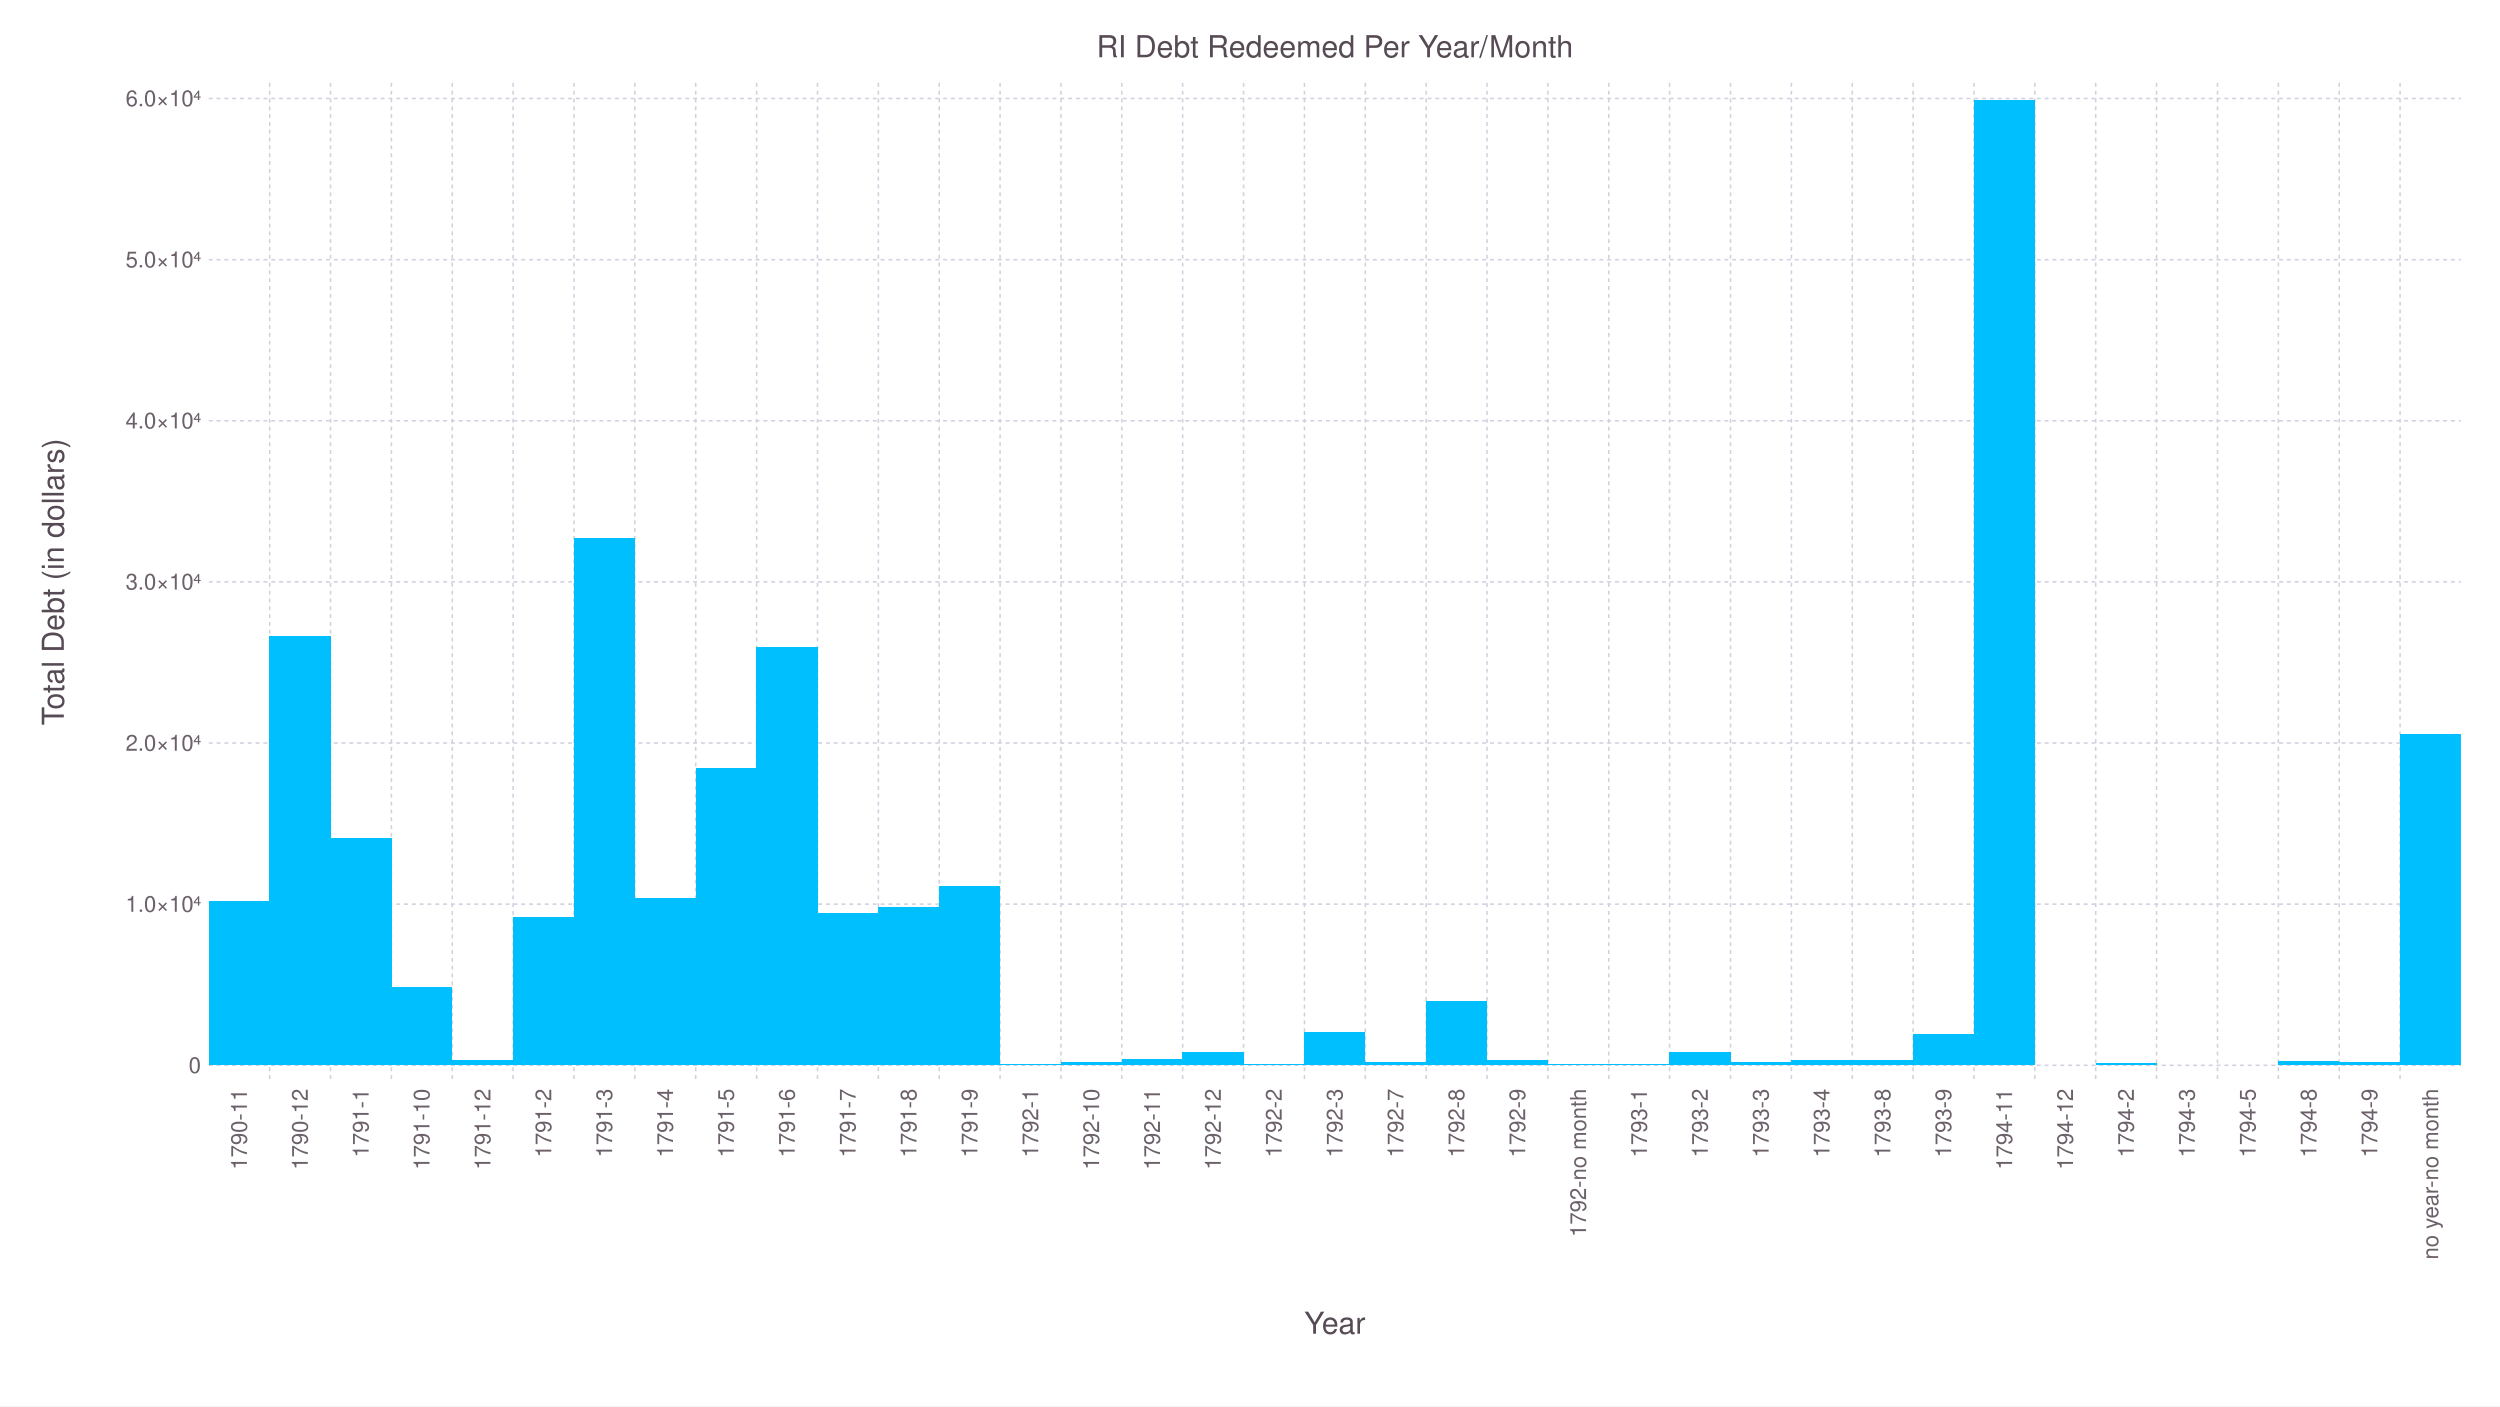
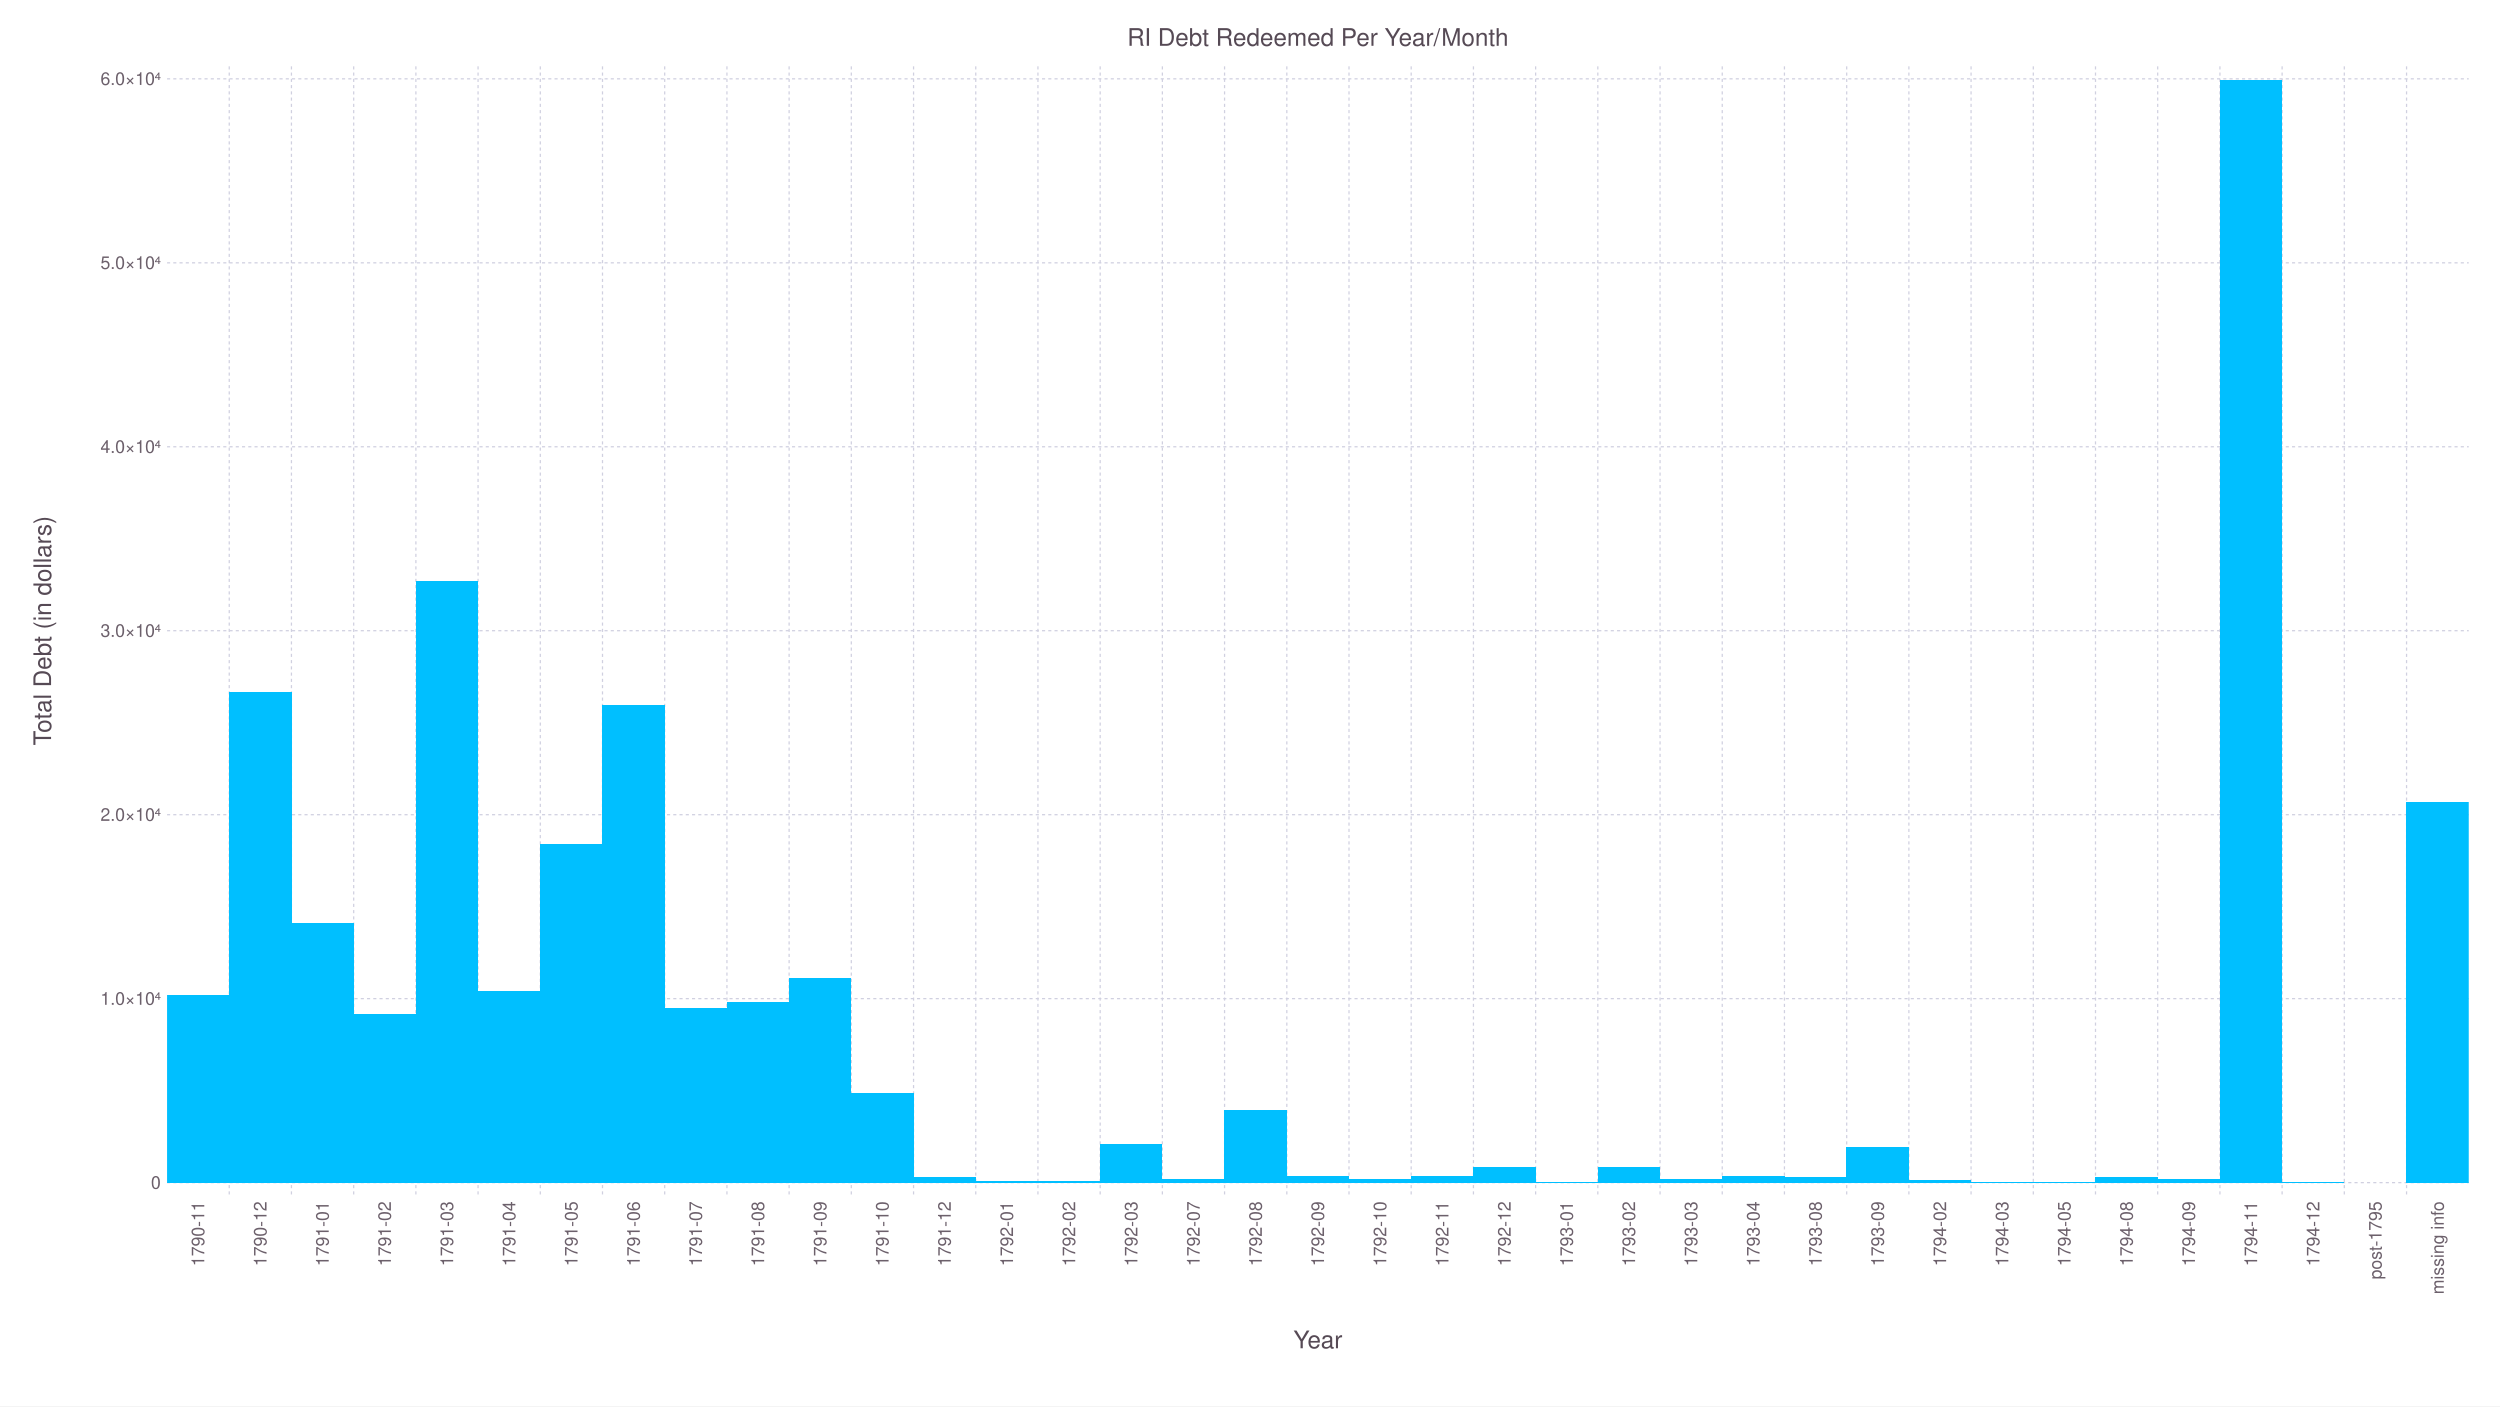
- <svg xmlns="http://www.w3.org/2000/svg" version="1.2" width="320mm" height="180mm" viewBox="0 0 320 180" stroke="none" fill="#000000" stroke-width="0.3" font-size="3.88">
+ <svg xmlns="http://www.w3.org/2000/svg" version="1.2" width="400mm" height="225mm" viewBox="0 0 400 225" stroke="none" fill="#000000" stroke-width="0.3" font-size="3.88">
  <defs>
    <marker id="arrow" markerWidth="15" markerHeight="7" refX="5" refY="3.5" orient="auto" markerUnits="strokeWidth">
      <path d="M0,0 L15,3.5 L0,7 z" stroke="context-stroke" fill="context-stroke" />
    </marker>
  </defs>
-   <g stroke="#000000" stroke-opacity="0.000" fill="#FFFFFF" id="img-cd217e09-1">
-     <g transform="translate(160,90)">
-       <path d="M-160,-90 L160,-90 160,90 -160,90  z" class="primitive" />
+   <g stroke="#000000" stroke-opacity="0.000" fill="#FFFFFF" id="img-9f9ac5cd-1">
+     <g transform="translate(200,112.5)">
+       <path d="M-200,-112.5 L200,-112.5 200,112.5 -200,112.5  z" class="primitive" />
    </g>
  </g>
-   <g class="plotroot yscalable" id="img-cd217e09-2">
-     <g font-size="3.88" font-family="'PT Sans','Helvetica Neue','Helvetica',sans-serif" fill="#564A55" stroke="#000000" stroke-opacity="0.000" id="img-cd217e09-3">
-       <g transform="translate(170.86,168.39)">
+   <g class="plotroot yscalable" id="img-9f9ac5cd-2">
+     <g font-size="3.88" font-family="'PT Sans','Helvetica Neue','Helvetica',sans-serif" fill="#564A55" stroke="#000000" stroke-opacity="0.000" id="img-9f9ac5cd-3">
+       <g transform="translate(210.86,213.39)">
        <g class="primitive">
          <text text-anchor="middle" dy="0.6em">Year</text>
        </g>
      </g>
    </g>
-     <g class="guide xlabels" font-size="2.82" font-family="'PT Sans Caption','Helvetica Neue','Helvetica',sans-serif" fill="#6C606B" id="img-cd217e09-4">
-       <g transform="translate(30.62,139.36)">
+     <g class="guide xlabels" font-size="2.82" font-family="'PT Sans Caption','Helvetica Neue','Helvetica',sans-serif" fill="#6C606B" id="img-9f9ac5cd-4">
+       <g transform="translate(31.7,192.22)">
        <g class="primitive">
          <text text-anchor="end" dy="0.35em" transform="rotate(-90,0, 0)">1790-11</text>
        </g>
      </g>
-       <g transform="translate(38.41,139.36)">
+       <g transform="translate(41.66,192.22)">
        <g class="primitive">
          <text text-anchor="end" dy="0.35em" transform="rotate(-90,0, 0)">1790-12</text>
        </g>
      </g>
-       <g transform="translate(46.2,139.36)">
-         <g class="primitive">
-           <text text-anchor="end" dy="0.35em" transform="rotate(-90,0, 0)">1791-1</text>
-         </g>
-       </g>
-       <g transform="translate(53.99,139.36)">
+       <g transform="translate(51.61,192.22)">
+         <g class="primitive">
+           <text text-anchor="end" dy="0.35em" transform="rotate(-90,0, 0)">1791-01</text>
+         </g>
+       </g>
+       <g transform="translate(61.56,192.22)">
+         <g class="primitive">
+           <text text-anchor="end" dy="0.35em" transform="rotate(-90,0, 0)">1791-02</text>
+         </g>
+       </g>
+       <g transform="translate(71.52,192.22)">
+         <g class="primitive">
+           <text text-anchor="end" dy="0.35em" transform="rotate(-90,0, 0)">1791-03</text>
+         </g>
+       </g>
+       <g transform="translate(81.47,192.22)">
+         <g class="primitive">
+           <text text-anchor="end" dy="0.35em" transform="rotate(-90,0, 0)">1791-04</text>
+         </g>
+       </g>
+       <g transform="translate(91.42,192.22)">
+         <g class="primitive">
+           <text text-anchor="end" dy="0.35em" transform="rotate(-90,0, 0)">1791-05</text>
+         </g>
+       </g>
+       <g transform="translate(101.38,192.22)">
+         <g class="primitive">
+           <text text-anchor="end" dy="0.35em" transform="rotate(-90,0, 0)">1791-06</text>
+         </g>
+       </g>
+       <g transform="translate(111.33,192.22)">
+         <g class="primitive">
+           <text text-anchor="end" dy="0.35em" transform="rotate(-90,0, 0)">1791-07</text>
+         </g>
+       </g>
+       <g transform="translate(121.28,192.22)">
+         <g class="primitive">
+           <text text-anchor="end" dy="0.35em" transform="rotate(-90,0, 0)">1791-08</text>
+         </g>
+       </g>
+       <g transform="translate(131.24,192.22)">
+         <g class="primitive">
+           <text text-anchor="end" dy="0.35em" transform="rotate(-90,0, 0)">1791-09</text>
+         </g>
+       </g>
+       <g transform="translate(141.19,192.22)">
        <g class="primitive">
          <text text-anchor="end" dy="0.35em" transform="rotate(-90,0, 0)">1791-10</text>
        </g>
      </g>
-       <g transform="translate(61.79,139.36)">
+       <g transform="translate(151.14,192.22)">
        <g class="primitive">
          <text text-anchor="end" dy="0.35em" transform="rotate(-90,0, 0)">1791-12</text>
        </g>
      </g>
-       <g transform="translate(69.58,139.36)">
-         <g class="primitive">
-           <text text-anchor="end" dy="0.35em" transform="rotate(-90,0, 0)">1791-2</text>
-         </g>
-       </g>
-       <g transform="translate(77.37,139.36)">
-         <g class="primitive">
-           <text text-anchor="end" dy="0.35em" transform="rotate(-90,0, 0)">1791-3</text>
-         </g>
-       </g>
-       <g transform="translate(85.16,139.36)">
-         <g class="primitive">
-           <text text-anchor="end" dy="0.35em" transform="rotate(-90,0, 0)">1791-4</text>
-         </g>
-       </g>
-       <g transform="translate(92.95,139.36)">
-         <g class="primitive">
-           <text text-anchor="end" dy="0.35em" transform="rotate(-90,0, 0)">1791-5</text>
-         </g>
-       </g>
-       <g transform="translate(100.74,139.36)">
-         <g class="primitive">
-           <text text-anchor="end" dy="0.35em" transform="rotate(-90,0, 0)">1791-6</text>
-         </g>
-       </g>
-       <g transform="translate(108.53,139.36)">
-         <g class="primitive">
-           <text text-anchor="end" dy="0.35em" transform="rotate(-90,0, 0)">1791-7</text>
-         </g>
-       </g>
-       <g transform="translate(116.32,139.36)">
-         <g class="primitive">
-           <text text-anchor="end" dy="0.35em" transform="rotate(-90,0, 0)">1791-8</text>
-         </g>
-       </g>
-       <g transform="translate(124.12,139.36)">
-         <g class="primitive">
-           <text text-anchor="end" dy="0.35em" transform="rotate(-90,0, 0)">1791-9</text>
-         </g>
-       </g>
-       <g transform="translate(131.91,139.36)">
-         <g class="primitive">
-           <text text-anchor="end" dy="0.35em" transform="rotate(-90,0, 0)">1792-1</text>
-         </g>
-       </g>
-       <g transform="translate(139.7,139.36)">
+       <g transform="translate(161.1,192.22)">
+         <g class="primitive">
+           <text text-anchor="end" dy="0.35em" transform="rotate(-90,0, 0)">1792-01</text>
+         </g>
+       </g>
+       <g transform="translate(171.05,192.22)">
+         <g class="primitive">
+           <text text-anchor="end" dy="0.35em" transform="rotate(-90,0, 0)">1792-02</text>
+         </g>
+       </g>
+       <g transform="translate(181,192.22)">
+         <g class="primitive">
+           <text text-anchor="end" dy="0.35em" transform="rotate(-90,0, 0)">1792-03</text>
+         </g>
+       </g>
+       <g transform="translate(190.96,192.22)">
+         <g class="primitive">
+           <text text-anchor="end" dy="0.35em" transform="rotate(-90,0, 0)">1792-07</text>
+         </g>
+       </g>
+       <g transform="translate(200.91,192.22)">
+         <g class="primitive">
+           <text text-anchor="end" dy="0.35em" transform="rotate(-90,0, 0)">1792-08</text>
+         </g>
+       </g>
+       <g transform="translate(210.86,192.22)">
+         <g class="primitive">
+           <text text-anchor="end" dy="0.35em" transform="rotate(-90,0, 0)">1792-09</text>
+         </g>
+       </g>
+       <g transform="translate(220.82,192.22)">
        <g class="primitive">
          <text text-anchor="end" dy="0.35em" transform="rotate(-90,0, 0)">1792-10</text>
        </g>
      </g>
-       <g transform="translate(147.49,139.36)">
+       <g transform="translate(230.77,192.22)">
        <g class="primitive">
          <text text-anchor="end" dy="0.35em" transform="rotate(-90,0, 0)">1792-11</text>
        </g>
      </g>
-       <g transform="translate(155.28,139.36)">
+       <g transform="translate(240.72,192.22)">
        <g class="primitive">
          <text text-anchor="end" dy="0.35em" transform="rotate(-90,0, 0)">1792-12</text>
        </g>
      </g>
-       <g transform="translate(163.07,139.36)">
-         <g class="primitive">
-           <text text-anchor="end" dy="0.35em" transform="rotate(-90,0, 0)">1792-2</text>
-         </g>
-       </g>
-       <g transform="translate(170.86,139.36)">
-         <g class="primitive">
-           <text text-anchor="end" dy="0.35em" transform="rotate(-90,0, 0)">1792-3</text>
-         </g>
-       </g>
-       <g transform="translate(178.65,139.36)">
-         <g class="primitive">
-           <text text-anchor="end" dy="0.35em" transform="rotate(-90,0, 0)">1792-7</text>
-         </g>
-       </g>
-       <g transform="translate(186.44,139.36)">
-         <g class="primitive">
-           <text text-anchor="end" dy="0.35em" transform="rotate(-90,0, 0)">1792-8</text>
-         </g>
-       </g>
-       <g transform="translate(194.24,139.36)">
-         <g class="primitive">
-           <text text-anchor="end" dy="0.35em" transform="rotate(-90,0, 0)">1792-9</text>
-         </g>
-       </g>
-       <g transform="translate(202.03,139.36)">
-         <g class="primitive">
-           <text text-anchor="end" dy="0.35em" transform="rotate(-90,0, 0)">1792-no month</text>
-         </g>
-       </g>
-       <g transform="translate(209.82,139.36)">
-         <g class="primitive">
-           <text text-anchor="end" dy="0.35em" transform="rotate(-90,0, 0)">1793-1</text>
-         </g>
-       </g>
-       <g transform="translate(217.61,139.36)">
-         <g class="primitive">
-           <text text-anchor="end" dy="0.35em" transform="rotate(-90,0, 0)">1793-2</text>
-         </g>
-       </g>
-       <g transform="translate(225.4,139.36)">
-         <g class="primitive">
-           <text text-anchor="end" dy="0.35em" transform="rotate(-90,0, 0)">1793-3</text>
-         </g>
-       </g>
-       <g transform="translate(233.19,139.36)">
-         <g class="primitive">
-           <text text-anchor="end" dy="0.35em" transform="rotate(-90,0, 0)">1793-4</text>
-         </g>
-       </g>
-       <g transform="translate(240.98,139.36)">
-         <g class="primitive">
-           <text text-anchor="end" dy="0.35em" transform="rotate(-90,0, 0)">1793-8</text>
-         </g>
-       </g>
-       <g transform="translate(248.77,139.36)">
-         <g class="primitive">
-           <text text-anchor="end" dy="0.35em" transform="rotate(-90,0, 0)">1793-9</text>
-         </g>
-       </g>
-       <g transform="translate(256.57,139.36)">
+       <g transform="translate(250.68,192.22)">
+         <g class="primitive">
+           <text text-anchor="end" dy="0.35em" transform="rotate(-90,0, 0)">1793-01</text>
+         </g>
+       </g>
+       <g transform="translate(260.63,192.22)">
+         <g class="primitive">
+           <text text-anchor="end" dy="0.35em" transform="rotate(-90,0, 0)">1793-02</text>
+         </g>
+       </g>
+       <g transform="translate(270.58,192.22)">
+         <g class="primitive">
+           <text text-anchor="end" dy="0.35em" transform="rotate(-90,0, 0)">1793-03</text>
+         </g>
+       </g>
+       <g transform="translate(280.54,192.22)">
+         <g class="primitive">
+           <text text-anchor="end" dy="0.35em" transform="rotate(-90,0, 0)">1793-04</text>
+         </g>
+       </g>
+       <g transform="translate(290.49,192.22)">
+         <g class="primitive">
+           <text text-anchor="end" dy="0.35em" transform="rotate(-90,0, 0)">1793-08</text>
+         </g>
+       </g>
+       <g transform="translate(300.44,192.22)">
+         <g class="primitive">
+           <text text-anchor="end" dy="0.35em" transform="rotate(-90,0, 0)">1793-09</text>
+         </g>
+       </g>
+       <g transform="translate(310.4,192.22)">
+         <g class="primitive">
+           <text text-anchor="end" dy="0.35em" transform="rotate(-90,0, 0)">1794-02</text>
+         </g>
+       </g>
+       <g transform="translate(320.35,192.22)">
+         <g class="primitive">
+           <text text-anchor="end" dy="0.35em" transform="rotate(-90,0, 0)">1794-03</text>
+         </g>
+       </g>
+       <g transform="translate(330.3,192.22)">
+         <g class="primitive">
+           <text text-anchor="end" dy="0.35em" transform="rotate(-90,0, 0)">1794-05</text>
+         </g>
+       </g>
+       <g transform="translate(340.26,192.22)">
+         <g class="primitive">
+           <text text-anchor="end" dy="0.35em" transform="rotate(-90,0, 0)">1794-08</text>
+         </g>
+       </g>
+       <g transform="translate(350.21,192.22)">
+         <g class="primitive">
+           <text text-anchor="end" dy="0.35em" transform="rotate(-90,0, 0)">1794-09</text>
+         </g>
+       </g>
+       <g transform="translate(360.16,192.22)">
        <g class="primitive">
          <text text-anchor="end" dy="0.35em" transform="rotate(-90,0, 0)">1794-11</text>
        </g>
      </g>
-       <g transform="translate(264.36,139.36)">
+       <g transform="translate(370.12,192.22)">
        <g class="primitive">
          <text text-anchor="end" dy="0.35em" transform="rotate(-90,0, 0)">1794-12</text>
        </g>
      </g>
-       <g transform="translate(272.15,139.36)">
-         <g class="primitive">
-           <text text-anchor="end" dy="0.35em" transform="rotate(-90,0, 0)">1794-2</text>
-         </g>
-       </g>
-       <g transform="translate(279.94,139.36)">
-         <g class="primitive">
-           <text text-anchor="end" dy="0.35em" transform="rotate(-90,0, 0)">1794-3</text>
-         </g>
-       </g>
-       <g transform="translate(287.73,139.36)">
-         <g class="primitive">
-           <text text-anchor="end" dy="0.35em" transform="rotate(-90,0, 0)">1794-5</text>
-         </g>
-       </g>
-       <g transform="translate(295.52,139.36)">
-         <g class="primitive">
-           <text text-anchor="end" dy="0.35em" transform="rotate(-90,0, 0)">1794-8</text>
-         </g>
-       </g>
-       <g transform="translate(303.31,139.36)">
-         <g class="primitive">
-           <text text-anchor="end" dy="0.35em" transform="rotate(-90,0, 0)">1794-9</text>
-         </g>
-       </g>
-       <g transform="translate(311.1,139.36)">
-         <g class="primitive">
-           <text text-anchor="end" dy="0.35em" transform="rotate(-90,0, 0)">no year-no month</text>
-         </g>
-       </g>
-     </g>
-     <g clip-path="url(#img-cd217e09-5)">
-       <g id="img-cd217e09-6">
-         <g pointer-events="visible" stroke-width="0.3" fill="#000000" fill-opacity="0.000" stroke="#000000" stroke-opacity="0.000" class="guide background" id="img-cd217e09-7">
-           <g transform="translate(170.86,74.48)" id="img-cd217e09-8">
-             <path d="M-144.14,-63.87 L144.14,-63.87 144.14,63.87 -144.14,63.87  z" class="primitive" />
-           </g>
-         </g>
-         <g class="guide ygridlines xfixed" stroke-dasharray="0.5,0.5" stroke-width="0.2" stroke="#D0D0E0" id="img-cd217e09-9">
-           <g transform="translate(170.86,136.36)" id="img-cd217e09-10">
-             <path fill="none" d="M-144.14,0 L144.14,0 " class="primitive" />
-           </g>
-           <g transform="translate(170.86,115.73)" id="img-cd217e09-11">
-             <path fill="none" d="M-144.14,0 L144.14,0 " class="primitive" />
-           </g>
-           <g transform="translate(170.86,95.11)" id="img-cd217e09-12">
-             <path fill="none" d="M-144.14,0 L144.14,0 " class="primitive" />
-           </g>
-           <g transform="translate(170.86,74.48)" id="img-cd217e09-13">
-             <path fill="none" d="M-144.14,0 L144.14,0 " class="primitive" />
-           </g>
-           <g transform="translate(170.86,53.86)" id="img-cd217e09-14">
-             <path fill="none" d="M-144.14,0 L144.14,0 " class="primitive" />
-           </g>
-           <g transform="translate(170.86,33.24)" id="img-cd217e09-15">
-             <path fill="none" d="M-144.14,0 L144.14,0 " class="primitive" />
-           </g>
-           <g transform="translate(170.86,12.61)" id="img-cd217e09-16">
-             <path fill="none" d="M-144.14,0 L144.14,0 " class="primitive" />
-           </g>
-         </g>
-         <g class="guide xgridlines yfixed" stroke-dasharray="0.5,0.5" stroke-width="0.2" stroke="#D0D0E0" id="img-cd217e09-17">
-           <g transform="translate(34.52,74.48)" id="img-cd217e09-18">
-             <path fill="none" d="M0,-63.87 L0,63.87 " class="primitive" />
-           </g>
-           <g transform="translate(42.31,74.48)" id="img-cd217e09-19">
-             <path fill="none" d="M0,-63.87 L0,63.87 " class="primitive" />
-           </g>
-           <g transform="translate(50.1,74.48)" id="img-cd217e09-20">
-             <path fill="none" d="M0,-63.87 L0,63.87 " class="primitive" />
-           </g>
-           <g transform="translate(57.89,74.48)" id="img-cd217e09-21">
-             <path fill="none" d="M0,-63.87 L0,63.87 " class="primitive" />
-           </g>
-           <g transform="translate(65.68,74.48)" id="img-cd217e09-22">
-             <path fill="none" d="M0,-63.87 L0,63.87 " class="primitive" />
-           </g>
-           <g transform="translate(73.47,74.48)" id="img-cd217e09-23">
-             <path fill="none" d="M0,-63.87 L0,63.87 " class="primitive" />
-           </g>
-           <g transform="translate(81.26,74.48)" id="img-cd217e09-24">
-             <path fill="none" d="M0,-63.87 L0,63.87 " class="primitive" />
-           </g>
-           <g transform="translate(89.05,74.48)" id="img-cd217e09-25">
-             <path fill="none" d="M0,-63.87 L0,63.87 " class="primitive" />
-           </g>
-           <g transform="translate(96.85,74.48)" id="img-cd217e09-26">
-             <path fill="none" d="M0,-63.87 L0,63.87 " class="primitive" />
-           </g>
-           <g transform="translate(104.64,74.48)" id="img-cd217e09-27">
-             <path fill="none" d="M0,-63.87 L0,63.87 " class="primitive" />
-           </g>
-           <g transform="translate(112.43,74.48)" id="img-cd217e09-28">
-             <path fill="none" d="M0,-63.87 L0,63.87 " class="primitive" />
-           </g>
-           <g transform="translate(120.22,74.48)" id="img-cd217e09-29">
-             <path fill="none" d="M0,-63.87 L0,63.87 " class="primitive" />
-           </g>
-           <g transform="translate(128.01,74.48)" id="img-cd217e09-30">
-             <path fill="none" d="M0,-63.87 L0,63.87 " class="primitive" />
-           </g>
-           <g transform="translate(135.8,74.48)" id="img-cd217e09-31">
-             <path fill="none" d="M0,-63.87 L0,63.87 " class="primitive" />
-           </g>
-           <g transform="translate(143.59,74.48)" id="img-cd217e09-32">
-             <path fill="none" d="M0,-63.87 L0,63.87 " class="primitive" />
-           </g>
-           <g transform="translate(151.38,74.48)" id="img-cd217e09-33">
-             <path fill="none" d="M0,-63.87 L0,63.87 " class="primitive" />
-           </g>
-           <g transform="translate(159.18,74.48)" id="img-cd217e09-34">
-             <path fill="none" d="M0,-63.87 L0,63.87 " class="primitive" />
-           </g>
-           <g transform="translate(166.97,74.48)" id="img-cd217e09-35">
-             <path fill="none" d="M0,-63.87 L0,63.87 " class="primitive" />
-           </g>
-           <g transform="translate(174.76,74.48)" id="img-cd217e09-36">
-             <path fill="none" d="M0,-63.87 L0,63.87 " class="primitive" />
-           </g>
-           <g transform="translate(182.55,74.48)" id="img-cd217e09-37">
-             <path fill="none" d="M0,-63.87 L0,63.87 " class="primitive" />
-           </g>
-           <g transform="translate(190.34,74.48)" id="img-cd217e09-38">
-             <path fill="none" d="M0,-63.87 L0,63.87 " class="primitive" />
-           </g>
-           <g transform="translate(198.13,74.48)" id="img-cd217e09-39">
-             <path fill="none" d="M0,-63.87 L0,63.87 " class="primitive" />
-           </g>
-           <g transform="translate(205.92,74.48)" id="img-cd217e09-40">
-             <path fill="none" d="M0,-63.87 L0,63.87 " class="primitive" />
-           </g>
-           <g transform="translate(213.71,74.48)" id="img-cd217e09-41">
-             <path fill="none" d="M0,-63.87 L0,63.87 " class="primitive" />
-           </g>
-           <g transform="translate(221.51,74.48)" id="img-cd217e09-42">
-             <path fill="none" d="M0,-63.87 L0,63.87 " class="primitive" />
-           </g>
-           <g transform="translate(229.3,74.48)" id="img-cd217e09-43">
-             <path fill="none" d="M0,-63.87 L0,63.87 " class="primitive" />
-           </g>
-           <g transform="translate(237.09,74.48)" id="img-cd217e09-44">
-             <path fill="none" d="M0,-63.87 L0,63.87 " class="primitive" />
-           </g>
-           <g transform="translate(244.88,74.48)" id="img-cd217e09-45">
-             <path fill="none" d="M0,-63.87 L0,63.87 " class="primitive" />
-           </g>
-           <g transform="translate(252.67,74.48)" id="img-cd217e09-46">
-             <path fill="none" d="M0,-63.87 L0,63.87 " class="primitive" />
-           </g>
-           <g transform="translate(260.46,74.48)" id="img-cd217e09-47">
-             <path fill="none" d="M0,-63.87 L0,63.87 " class="primitive" />
-           </g>
-           <g transform="translate(268.25,74.48)" id="img-cd217e09-48">
-             <path fill="none" d="M0,-63.87 L0,63.87 " class="primitive" />
-           </g>
-           <g transform="translate(276.04,74.48)" id="img-cd217e09-49">
-             <path fill="none" d="M0,-63.87 L0,63.87 " class="primitive" />
-           </g>
-           <g transform="translate(283.84,74.48)" id="img-cd217e09-50">
-             <path fill="none" d="M0,-63.87 L0,63.87 " class="primitive" />
-           </g>
-           <g transform="translate(291.63,74.48)" id="img-cd217e09-51">
-             <path fill="none" d="M0,-63.87 L0,63.87 " class="primitive" />
-           </g>
-           <g transform="translate(299.42,74.48)" id="img-cd217e09-52">
-             <path fill="none" d="M0,-63.87 L0,63.87 " class="primitive" />
-           </g>
-           <g transform="translate(307.21,74.48)" id="img-cd217e09-53">
-             <path fill="none" d="M0,-63.87 L0,63.87 " class="primitive" />
-           </g>
-         </g>
-         <g class="plotpanel" id="img-cd217e09-54">
-           <g shape-rendering="crispEdges" stroke-width="0.3" id="img-cd217e09-55">
-             <g class="geometry" fill-opacity="1" stroke="#000000" stroke-opacity="0.000" fill="#00BFFF" id="img-cd217e09-56">
-               <g transform="translate(30.62,125.82)" id="img-cd217e09-57">
-                 <path d="M-3.92,-10.53 L3.92,-10.53 3.92,10.53 -3.92,10.53  z" class="primitive" />
-               </g>
-               <g transform="translate(38.41,108.87)" id="img-cd217e09-58">
-                 <path d="M-3.92,-27.48 L3.92,-27.48 3.92,27.48 -3.92,27.48  z" class="primitive" />
-               </g>
-               <g transform="translate(46.2,121.79)" id="img-cd217e09-59">
-                 <path d="M-3.92,-14.56 L3.92,-14.56 3.92,14.56 -3.92,14.56  z" class="primitive" />
-               </g>
-               <g transform="translate(53.99,131.32)" id="img-cd217e09-60">
-                 <path d="M-3.92,-5.03 L3.92,-5.03 3.92,5.03 -3.92,5.03  z" class="primitive" />
-               </g>
-               <g transform="translate(61.79,136.02)" id="img-cd217e09-61">
-                 <path d="M-3.92,-0.33 L3.92,-0.33 3.92,0.33 -3.92,0.33  z" class="primitive" />
-               </g>
-               <g transform="translate(69.58,126.88)" id="img-cd217e09-62">
-                 <path d="M-3.92,-9.47 L3.92,-9.47 3.92,9.47 -3.92,9.47  z" class="primitive" />
-               </g>
-               <g transform="translate(77.37,102.63)" id="img-cd217e09-63">
-                 <path d="M-3.92,-33.72 L3.92,-33.72 3.92,33.72 -3.92,33.72  z" class="primitive" />
-               </g>
-               <g transform="translate(85.16,125.63)" id="img-cd217e09-64">
-                 <path d="M-3.92,-10.73 L3.92,-10.73 3.92,10.73 -3.92,10.73  z" class="primitive" />
-               </g>
-               <g transform="translate(92.95,117.35)" id="img-cd217e09-65">
-                 <path d="M-3.92,-19 L3.92,-19 3.92,19 -3.92,19  z" class="primitive" />
-               </g>
-               <g transform="translate(100.74,109.58)" id="img-cd217e09-66">
-                 <path d="M-3.92,-26.77 L3.92,-26.77 3.92,26.77 -3.92,26.77  z" class="primitive" />
-               </g>
-               <g transform="translate(108.53,126.58)" id="img-cd217e09-67">
-                 <path d="M-3.92,-9.77 L3.92,-9.77 3.92,9.77 -3.92,9.77  z" class="primitive" />
-               </g>
-               <g transform="translate(116.32,126.23)" id="img-cd217e09-68">
-                 <path d="M-3.92,-10.12 L3.92,-10.12 3.92,10.12 -3.92,10.12  z" class="primitive" />
-               </g>
-               <g transform="translate(124.12,124.9)" id="img-cd217e09-69">
-                 <path d="M-3.92,-11.46 L3.92,-11.46 3.92,11.46 -3.92,11.46  z" class="primitive" />
-               </g>
-               <g transform="translate(131.91,136.27)" id="img-cd217e09-70">
-                 <path d="M-3.92,-0.09 L3.92,-0.09 3.92,0.09 -3.92,0.09  z" class="primitive" />
-               </g>
-               <g transform="translate(139.7,136.17)" id="img-cd217e09-71">
-                 <path d="M-3.92,-0.18 L3.92,-0.18 3.92,0.18 -3.92,0.18  z" class="primitive" />
-               </g>
-               <g transform="translate(147.49,135.97)" id="img-cd217e09-72">
-                 <path d="M-3.92,-0.39 L3.92,-0.39 3.92,0.39 -3.92,0.39  z" class="primitive" />
-               </g>
-               <g transform="translate(155.28,135.51)" id="img-cd217e09-73">
-                 <path d="M-3.92,-0.85 L3.92,-0.85 3.92,0.85 -3.92,0.85  z" class="primitive" />
-               </g>
-               <g transform="translate(163.07,136.25)" id="img-cd217e09-74">
-                 <path d="M-3.92,-0.1 L3.92,-0.1 3.92,0.1 -3.92,0.1  z" class="primitive" />
-               </g>
-               <g transform="translate(170.86,134.2)" id="img-cd217e09-75">
-                 <path d="M-3.92,-2.16 L3.92,-2.16 3.92,2.16 -3.92,2.16  z" class="primitive" />
-               </g>
-               <g transform="translate(178.65,136.15)" id="img-cd217e09-76">
-                 <path d="M-3.92,-0.2 L3.92,-0.2 3.92,0.2 -3.92,0.2  z" class="primitive" />
-               </g>
-               <g transform="translate(186.44,132.27)" id="img-cd217e09-77">
-                 <path d="M-3.92,-4.09 L3.92,-4.09 3.92,4.09 -3.92,4.09  z" class="primitive" />
-               </g>
-               <g transform="translate(194.24,136)" id="img-cd217e09-78">
-                 <path d="M-3.92,-0.36 L3.92,-0.36 3.92,0.36 -3.92,0.36  z" class="primitive" />
-               </g>
-               <g transform="translate(202.03,136.25)" id="img-cd217e09-79">
-                 <path d="M-3.92,-0.1 L3.92,-0.1 3.92,0.1 -3.92,0.1  z" class="primitive" />
-               </g>
-               <g transform="translate(209.82,136.3)" id="img-cd217e09-80">
-                 <path d="M-3.92,-0.06 L3.92,-0.06 3.92,0.06 -3.92,0.06  z" class="primitive" />
-               </g>
-               <g transform="translate(217.61,135.49)" id="img-cd217e09-81">
-                 <path d="M-3.92,-0.87 L3.92,-0.87 3.92,0.87 -3.92,0.87  z" class="primitive" />
-               </g>
-               <g transform="translate(225.4,136.15)" id="img-cd217e09-82">
-                 <path d="M-3.92,-0.2 L3.92,-0.2 3.92,0.2 -3.92,0.2  z" class="primitive" />
-               </g>
-               <g transform="translate(233.19,136)" id="img-cd217e09-83">
-                 <path d="M-3.92,-0.35 L3.92,-0.35 3.92,0.35 -3.92,0.35  z" class="primitive" />
-               </g>
-               <g transform="translate(240.98,136.04)" id="img-cd217e09-84">
-                 <path d="M-3.92,-0.32 L3.92,-0.32 3.92,0.32 -3.92,0.32  z" class="primitive" />
-               </g>
-               <g transform="translate(248.77,134.35)" id="img-cd217e09-85">
-                 <path d="M-3.92,-2 L3.92,-2 3.92,2 -3.92,2  z" class="primitive" />
-               </g>
-               <g transform="translate(256.57,74.56)" id="img-cd217e09-86">
-                 <path d="M-3.92,-61.79 L3.92,-61.79 3.92,61.79 -3.92,61.79  z" class="primitive" />
-               </g>
-               <g transform="translate(264.36,136.35)" id="img-cd217e09-87">
-                 <path d="M-3.92,-0.01 L3.92,-0.01 3.92,0.01 -3.92,0.01  z" class="primitive" />
-               </g>
-               <g transform="translate(272.15,136.21)" id="img-cd217e09-88">
-                 <path d="M-3.92,-0.15 L3.92,-0.15 3.92,0.15 -3.92,0.15  z" class="primitive" />
-               </g>
-               <g transform="translate(279.94,136.31)" id="img-cd217e09-89">
-                 <path d="M-3.92,-0.04 L3.92,-0.04 3.92,0.04 -3.92,0.04  z" class="primitive" />
-               </g>
-               <g transform="translate(287.73,136.34)" id="img-cd217e09-90">
-                 <path d="M-3.92,-0.02 L3.92,-0.02 3.92,0.02 -3.92,0.02  z" class="primitive" />
-               </g>
-               <g transform="translate(295.52,136.07)" id="img-cd217e09-91">
-                 <path d="M-3.92,-0.29 L3.92,-0.29 3.92,0.29 -3.92,0.29  z" class="primitive" />
-               </g>
-               <g transform="translate(303.31,136.13)" id="img-cd217e09-92">
-                 <path d="M-3.92,-0.22 L3.92,-0.22 3.92,0.22 -3.92,0.22  z" class="primitive" />
-               </g>
-               <g transform="translate(311.1,115.14)" id="img-cd217e09-93">
-                 <path d="M-3.92,-21.21 L3.92,-21.21 3.92,21.21 -3.92,21.21  z" class="primitive" />
+       <g transform="translate(380.07,192.22)">
+         <g class="primitive">
+           <text text-anchor="end" dy="0.35em" transform="rotate(-90,0, 0)">post-1795</text>
+         </g>
+       </g>
+       <g transform="translate(390.02,192.22)">
+         <g class="primitive">
+           <text text-anchor="end" dy="0.35em" transform="rotate(-90,0, 0)">missing info</text>
+         </g>
+       </g>
+     </g>
+     <g clip-path="url(#img-9f9ac5cd-5)">
+       <g id="img-9f9ac5cd-6">
+         <g pointer-events="visible" stroke-width="0.3" fill="#000000" fill-opacity="0.000" stroke="#000000" stroke-opacity="0.000" class="guide background" id="img-9f9ac5cd-7">
+           <g transform="translate(210.86,100.91)" id="img-9f9ac5cd-8">
+             <path d="M-184.14,-90.3 L184.14,-90.3 184.14,90.3 -184.14,90.3  z" class="primitive" />
+           </g>
+         </g>
+         <g class="guide ygridlines xfixed" stroke-dasharray="0.5,0.5" stroke-width="0.2" stroke="#D0D0E0" id="img-9f9ac5cd-9">
+           <g transform="translate(210.86,189.22)" id="img-9f9ac5cd-10">
+             <path fill="none" d="M-184.14,0 L184.14,0 " class="primitive" />
+           </g>
+           <g transform="translate(210.86,159.78)" id="img-9f9ac5cd-11">
+             <path fill="none" d="M-184.14,0 L184.14,0 " class="primitive" />
+           </g>
+           <g transform="translate(210.86,130.35)" id="img-9f9ac5cd-12">
+             <path fill="none" d="M-184.14,0 L184.14,0 " class="primitive" />
+           </g>
+           <g transform="translate(210.86,100.91)" id="img-9f9ac5cd-13">
+             <path fill="none" d="M-184.14,0 L184.14,0 " class="primitive" />
+           </g>
+           <g transform="translate(210.86,71.48)" id="img-9f9ac5cd-14">
+             <path fill="none" d="M-184.14,0 L184.14,0 " class="primitive" />
+           </g>
+           <g transform="translate(210.86,42.05)" id="img-9f9ac5cd-15">
+             <path fill="none" d="M-184.14,0 L184.14,0 " class="primitive" />
+           </g>
+           <g transform="translate(210.86,12.61)" id="img-9f9ac5cd-16">
+             <path fill="none" d="M-184.14,0 L184.14,0 " class="primitive" />
+           </g>
+         </g>
+         <g class="guide xgridlines yfixed" stroke-dasharray="0.5,0.5" stroke-width="0.2" stroke="#D0D0E0" id="img-9f9ac5cd-17">
+           <g transform="translate(36.68,100.91)" id="img-9f9ac5cd-18">
+             <path fill="none" d="M0,-90.3 L0,90.3 " class="primitive" />
+           </g>
+           <g transform="translate(46.63,100.91)" id="img-9f9ac5cd-19">
+             <path fill="none" d="M0,-90.3 L0,90.3 " class="primitive" />
+           </g>
+           <g transform="translate(56.59,100.91)" id="img-9f9ac5cd-20">
+             <path fill="none" d="M0,-90.3 L0,90.3 " class="primitive" />
+           </g>
+           <g transform="translate(66.54,100.91)" id="img-9f9ac5cd-21">
+             <path fill="none" d="M0,-90.3 L0,90.3 " class="primitive" />
+           </g>
+           <g transform="translate(76.49,100.91)" id="img-9f9ac5cd-22">
+             <path fill="none" d="M0,-90.3 L0,90.3 " class="primitive" />
+           </g>
+           <g transform="translate(86.45,100.91)" id="img-9f9ac5cd-23">
+             <path fill="none" d="M0,-90.3 L0,90.3 " class="primitive" />
+           </g>
+           <g transform="translate(96.4,100.91)" id="img-9f9ac5cd-24">
+             <path fill="none" d="M0,-90.3 L0,90.3 " class="primitive" />
+           </g>
+           <g transform="translate(106.35,100.91)" id="img-9f9ac5cd-25">
+             <path fill="none" d="M0,-90.3 L0,90.3 " class="primitive" />
+           </g>
+           <g transform="translate(116.31,100.91)" id="img-9f9ac5cd-26">
+             <path fill="none" d="M0,-90.3 L0,90.3 " class="primitive" />
+           </g>
+           <g transform="translate(126.26,100.91)" id="img-9f9ac5cd-27">
+             <path fill="none" d="M0,-90.3 L0,90.3 " class="primitive" />
+           </g>
+           <g transform="translate(136.21,100.91)" id="img-9f9ac5cd-28">
+             <path fill="none" d="M0,-90.3 L0,90.3 " class="primitive" />
+           </g>
+           <g transform="translate(146.17,100.91)" id="img-9f9ac5cd-29">
+             <path fill="none" d="M0,-90.3 L0,90.3 " class="primitive" />
+           </g>
+           <g transform="translate(156.12,100.91)" id="img-9f9ac5cd-30">
+             <path fill="none" d="M0,-90.3 L0,90.3 " class="primitive" />
+           </g>
+           <g transform="translate(166.07,100.91)" id="img-9f9ac5cd-31">
+             <path fill="none" d="M0,-90.3 L0,90.3 " class="primitive" />
+           </g>
+           <g transform="translate(176.03,100.91)" id="img-9f9ac5cd-32">
+             <path fill="none" d="M0,-90.3 L0,90.3 " class="primitive" />
+           </g>
+           <g transform="translate(185.98,100.91)" id="img-9f9ac5cd-33">
+             <path fill="none" d="M0,-90.3 L0,90.3 " class="primitive" />
+           </g>
+           <g transform="translate(195.93,100.91)" id="img-9f9ac5cd-34">
+             <path fill="none" d="M0,-90.3 L0,90.3 " class="primitive" />
+           </g>
+           <g transform="translate(205.89,100.91)" id="img-9f9ac5cd-35">
+             <path fill="none" d="M0,-90.3 L0,90.3 " class="primitive" />
+           </g>
+           <g transform="translate(215.84,100.91)" id="img-9f9ac5cd-36">
+             <path fill="none" d="M0,-90.3 L0,90.3 " class="primitive" />
+           </g>
+           <g transform="translate(225.79,100.91)" id="img-9f9ac5cd-37">
+             <path fill="none" d="M0,-90.3 L0,90.3 " class="primitive" />
+           </g>
+           <g transform="translate(235.75,100.91)" id="img-9f9ac5cd-38">
+             <path fill="none" d="M0,-90.3 L0,90.3 " class="primitive" />
+           </g>
+           <g transform="translate(245.7,100.91)" id="img-9f9ac5cd-39">
+             <path fill="none" d="M0,-90.3 L0,90.3 " class="primitive" />
+           </g>
+           <g transform="translate(255.65,100.91)" id="img-9f9ac5cd-40">
+             <path fill="none" d="M0,-90.3 L0,90.3 " class="primitive" />
+           </g>
+           <g transform="translate(265.61,100.91)" id="img-9f9ac5cd-41">
+             <path fill="none" d="M0,-90.3 L0,90.3 " class="primitive" />
+           </g>
+           <g transform="translate(275.56,100.91)" id="img-9f9ac5cd-42">
+             <path fill="none" d="M0,-90.3 L0,90.3 " class="primitive" />
+           </g>
+           <g transform="translate(285.51,100.91)" id="img-9f9ac5cd-43">
+             <path fill="none" d="M0,-90.3 L0,90.3 " class="primitive" />
+           </g>
+           <g transform="translate(295.47,100.91)" id="img-9f9ac5cd-44">
+             <path fill="none" d="M0,-90.3 L0,90.3 " class="primitive" />
+           </g>
+           <g transform="translate(305.42,100.91)" id="img-9f9ac5cd-45">
+             <path fill="none" d="M0,-90.3 L0,90.3 " class="primitive" />
+           </g>
+           <g transform="translate(315.37,100.91)" id="img-9f9ac5cd-46">
+             <path fill="none" d="M0,-90.3 L0,90.3 " class="primitive" />
+           </g>
+           <g transform="translate(325.33,100.91)" id="img-9f9ac5cd-47">
+             <path fill="none" d="M0,-90.3 L0,90.3 " class="primitive" />
+           </g>
+           <g transform="translate(335.28,100.91)" id="img-9f9ac5cd-48">
+             <path fill="none" d="M0,-90.3 L0,90.3 " class="primitive" />
+           </g>
+           <g transform="translate(345.23,100.91)" id="img-9f9ac5cd-49">
+             <path fill="none" d="M0,-90.3 L0,90.3 " class="primitive" />
+           </g>
+           <g transform="translate(355.19,100.91)" id="img-9f9ac5cd-50">
+             <path fill="none" d="M0,-90.3 L0,90.3 " class="primitive" />
+           </g>
+           <g transform="translate(365.14,100.91)" id="img-9f9ac5cd-51">
+             <path fill="none" d="M0,-90.3 L0,90.3 " class="primitive" />
+           </g>
+           <g transform="translate(375.09,100.91)" id="img-9f9ac5cd-52">
+             <path fill="none" d="M0,-90.3 L0,90.3 " class="primitive" />
+           </g>
+           <g transform="translate(385.05,100.91)" id="img-9f9ac5cd-53">
+             <path fill="none" d="M0,-90.3 L0,90.3 " class="primitive" />
+           </g>
+         </g>
+         <g class="plotpanel" id="img-9f9ac5cd-54">
+           <g shape-rendering="crispEdges" stroke-width="0.3" id="img-9f9ac5cd-55">
+             <g class="geometry" fill-opacity="1" stroke="#000000" stroke-opacity="0.000" fill="#00BFFF" id="img-9f9ac5cd-56">
+               <g transform="translate(31.7,174.19)" id="img-9f9ac5cd-57">
+                 <path d="M-5,-15.03 L5,-15.03 5,15.03 -5,15.03  z" class="primitive" />
+               </g>
+               <g transform="translate(41.66,149.99)" id="img-9f9ac5cd-58">
+                 <path d="M-5,-39.22 L5,-39.22 5,39.22 -5,39.22  z" class="primitive" />
+               </g>
+               <g transform="translate(51.61,168.43)" id="img-9f9ac5cd-59">
+                 <path d="M-5,-20.78 L5,-20.78 5,20.78 -5,20.78  z" class="primitive" />
+               </g>
+               <g transform="translate(61.56,175.7)" id="img-9f9ac5cd-60">
+                 <path d="M-5,-13.52 L5,-13.52 5,13.52 -5,13.52  z" class="primitive" />
+               </g>
+               <g transform="translate(71.52,141.09)" id="img-9f9ac5cd-61">
+                 <path d="M-5,-48.13 L5,-48.13 5,48.13 -5,48.13  z" class="primitive" />
+               </g>
+               <g transform="translate(81.47,173.9)" id="img-9f9ac5cd-62">
+                 <path d="M-5,-15.31 L5,-15.31 5,15.31 -5,15.31  z" class="primitive" />
+               </g>
+               <g transform="translate(91.42,162.1)" id="img-9f9ac5cd-63">
+                 <path d="M-5,-27.12 L5,-27.12 5,27.12 -5,27.12  z" class="primitive" />
+               </g>
+               <g transform="translate(101.38,151)" id="img-9f9ac5cd-64">
+                 <path d="M-5,-38.21 L5,-38.21 5,38.21 -5,38.21  z" class="primitive" />
+               </g>
+               <g transform="translate(111.33,175.27)" id="img-9f9ac5cd-65">
+                 <path d="M-5,-13.95 L5,-13.95 5,13.95 -5,13.95  z" class="primitive" />
+               </g>
+               <g transform="translate(121.28,174.77)" id="img-9f9ac5cd-66">
+                 <path d="M-5,-14.45 L5,-14.45 5,14.45 -5,14.45  z" class="primitive" />
+               </g>
+               <g transform="translate(131.24,172.86)" id="img-9f9ac5cd-67">
+                 <path d="M-5,-16.35 L5,-16.35 5,16.35 -5,16.35  z" class="primitive" />
+               </g>
+               <g transform="translate(141.19,182.04)" id="img-9f9ac5cd-68">
+                 <path d="M-5,-7.18 L5,-7.18 5,7.18 -5,7.18  z" class="primitive" />
+               </g>
+               <g transform="translate(151.14,188.74)" id="img-9f9ac5cd-69">
+                 <path d="M-5,-0.47 L5,-0.47 5,0.47 -5,0.47  z" class="primitive" />
+               </g>
+               <g transform="translate(161.1,189.09)" id="img-9f9ac5cd-70">
+                 <path d="M-5,-0.12 L5,-0.12 5,0.12 -5,0.12  z" class="primitive" />
+               </g>
+               <g transform="translate(171.05,189.07)" id="img-9f9ac5cd-71">
+                 <path d="M-5,-0.15 L5,-0.15 5,0.15 -5,0.15  z" class="primitive" />
+               </g>
+               <g transform="translate(181,186.14)" id="img-9f9ac5cd-72">
+                 <path d="M-5,-3.08 L5,-3.08 5,3.08 -5,3.08  z" class="primitive" />
+               </g>
+               <g transform="translate(190.96,188.92)" id="img-9f9ac5cd-73">
+                 <path d="M-5,-0.29 L5,-0.29 5,0.29 -5,0.29  z" class="primitive" />
+               </g>
+               <g transform="translate(200.91,183.38)" id="img-9f9ac5cd-74">
+                 <path d="M-5,-5.84 L5,-5.84 5,5.84 -5,5.84  z" class="primitive" />
+               </g>
+               <g transform="translate(210.86,188.7)" id="img-9f9ac5cd-75">
+                 <path d="M-5,-0.51 L5,-0.51 5,0.51 -5,0.51  z" class="primitive" />
+               </g>
+               <g transform="translate(220.82,188.96)" id="img-9f9ac5cd-76">
+                 <path d="M-5,-0.26 L5,-0.26 5,0.26 -5,0.26  z" class="primitive" />
+               </g>
+               <g transform="translate(230.77,188.66)" id="img-9f9ac5cd-77">
+                 <path d="M-5,-0.55 L5,-0.55 5,0.55 -5,0.55  z" class="primitive" />
+               </g>
+               <g transform="translate(240.72,188.01)" id="img-9f9ac5cd-78">
+                 <path d="M-5,-1.21 L5,-1.21 5,1.21 -5,1.21  z" class="primitive" />
+               </g>
+               <g transform="translate(250.68,189.14)" id="img-9f9ac5cd-79">
+                 <path d="M-5,-0.08 L5,-0.08 5,0.08 -5,0.08  z" class="primitive" />
+               </g>
+               <g transform="translate(260.63,187.98)" id="img-9f9ac5cd-80">
+                 <path d="M-5,-1.23 L5,-1.23 5,1.23 -5,1.23  z" class="primitive" />
+               </g>
+               <g transform="translate(270.58,188.92)" id="img-9f9ac5cd-81">
+                 <path d="M-5,-0.29 L5,-0.29 5,0.29 -5,0.29  z" class="primitive" />
+               </g>
+               <g transform="translate(280.54,188.71)" id="img-9f9ac5cd-82">
+                 <path d="M-5,-0.5 L5,-0.5 5,0.5 -5,0.5  z" class="primitive" />
+               </g>
+               <g transform="translate(290.49,188.76)" id="img-9f9ac5cd-83">
+                 <path d="M-5,-0.45 L5,-0.45 5,0.45 -5,0.45  z" class="primitive" />
+               </g>
+               <g transform="translate(300.44,186.36)" id="img-9f9ac5cd-84">
+                 <path d="M-5,-2.86 L5,-2.86 5,2.86 -5,2.86  z" class="primitive" />
+               </g>
+               <g transform="translate(310.4,189)" id="img-9f9ac5cd-85">
+                 <path d="M-5,-0.21 L5,-0.21 5,0.21 -5,0.21  z" class="primitive" />
+               </g>
+               <g transform="translate(320.35,189.16)" id="img-9f9ac5cd-86">
+                 <path d="M-5,-0.06 L5,-0.06 5,0.06 -5,0.06  z" class="primitive" />
+               </g>
+               <g transform="translate(330.3,189.19)" id="img-9f9ac5cd-87">
+                 <path d="M-5,-0.02 L5,-0.02 5,0.02 -5,0.02  z" class="primitive" />
+               </g>
+               <g transform="translate(340.26,188.81)" id="img-9f9ac5cd-88">
+                 <path d="M-5,-0.41 L5,-0.41 5,0.41 -5,0.41  z" class="primitive" />
+               </g>
+               <g transform="translate(350.21,188.9)" id="img-9f9ac5cd-89">
+                 <path d="M-5,-0.31 L5,-0.31 5,0.31 -5,0.31  z" class="primitive" />
+               </g>
+               <g transform="translate(360.16,101.03)" id="img-9f9ac5cd-90">
+                 <path d="M-5,-88.19 L5,-88.19 5,88.19 -5,88.19  z" class="primitive" />
+               </g>
+               <g transform="translate(370.12,189.2)" id="img-9f9ac5cd-91">
+                 <path d="M-5,-0.01 L5,-0.01 5,0.01 -5,0.01  z" class="primitive" />
+               </g>
+               <g transform="translate(380.07,189.22)" id="img-9f9ac5cd-92">
+                 <path d="M-5,-0 L5,-0 5,0 -5,0  z" class="primitive" />
+               </g>
+               <g transform="translate(390.02,158.79)" id="img-9f9ac5cd-93">
+                 <path d="M-5,-30.42 L5,-30.42 5,30.42 -5,30.42  z" class="primitive" />
              </g>
            </g>
          </g>
        </g>
      </g>
    </g>
-     <g class="guide ylabels" font-size="2.82" font-family="'PT Sans Caption','Helvetica Neue','Helvetica',sans-serif" fill="#6C606B" id="img-cd217e09-94">
-       <g transform="translate(25.72,136.36)" id="img-cd217e09-95">
+     <g class="guide ylabels" font-size="2.82" font-family="'PT Sans Caption','Helvetica Neue','Helvetica',sans-serif" fill="#6C606B" id="img-9f9ac5cd-94">
+       <g transform="translate(25.72,189.22)" id="img-9f9ac5cd-95">
        <g class="primitive">
          <text text-anchor="end" dy="0.35em">0</text>
        </g>
      </g>
-       <g transform="translate(25.72,115.73)" id="img-cd217e09-96">
+       <g transform="translate(25.72,159.78)" id="img-9f9ac5cd-96">
        <g class="primitive">
          <text text-anchor="end" dy="0.35em">1.0×10⁴</text>
        </g>
      </g>
-       <g transform="translate(25.72,95.11)" id="img-cd217e09-97">
+       <g transform="translate(25.72,130.35)" id="img-9f9ac5cd-97">
        <g class="primitive">
          <text text-anchor="end" dy="0.35em">2.0×10⁴</text>
        </g>
      </g>
-       <g transform="translate(25.72,74.48)" id="img-cd217e09-98">
+       <g transform="translate(25.72,100.91)" id="img-9f9ac5cd-98">
        <g class="primitive">
          <text text-anchor="end" dy="0.35em">3.0×10⁴</text>
        </g>
      </g>
-       <g transform="translate(25.72,53.86)" id="img-cd217e09-99">
+       <g transform="translate(25.72,71.48)" id="img-9f9ac5cd-99">
        <g class="primitive">
          <text text-anchor="end" dy="0.35em">4.0×10⁴</text>
        </g>
      </g>
-       <g transform="translate(25.72,33.24)" id="img-cd217e09-100">
+       <g transform="translate(25.72,42.05)" id="img-9f9ac5cd-100">
        <g class="primitive">
          <text text-anchor="end" dy="0.35em">5.0×10⁴</text>
        </g>
      </g>
-       <g transform="translate(25.72,12.61)" id="img-cd217e09-101">
+       <g transform="translate(25.72,12.61)" id="img-9f9ac5cd-101">
        <g class="primitive">
          <text text-anchor="end" dy="0.35em">6.0×10⁴</text>
        </g>
      </g>
    </g>
-     <g font-size="3.88" font-family="'PT Sans','Helvetica Neue','Helvetica',sans-serif" fill="#564A55" stroke="#000000" stroke-opacity="0.000" id="img-cd217e09-102">
-       <g transform="translate(8.81,72.48)" id="img-cd217e09-103">
+     <g font-size="3.88" font-family="'PT Sans','Helvetica Neue','Helvetica',sans-serif" fill="#564A55" stroke="#000000" stroke-opacity="0.000" id="img-9f9ac5cd-102">
+       <g transform="translate(8.81,98.91)" id="img-9f9ac5cd-103">
        <g class="primitive">
          <text text-anchor="middle" dy="0.35em" transform="rotate(-90,0, 2)">Total Debt (in dollars)</text>
        </g>
      </g>
    </g>
-     <g font-size="3.88" font-family="'PT Sans','Helvetica Neue','Helvetica',sans-serif" fill="#564A55" stroke="#000000" stroke-opacity="0.000" id="img-cd217e09-104">
-       <g transform="translate(170.86,5)" id="img-cd217e09-105">
+     <g font-size="3.88" font-family="'PT Sans','Helvetica Neue','Helvetica',sans-serif" fill="#564A55" stroke="#000000" stroke-opacity="0.000" id="img-9f9ac5cd-104">
+       <g transform="translate(210.86,5)" id="img-9f9ac5cd-105">
        <g class="primitive">
          <text text-anchor="middle" dy="0.6em">RI Debt Redeemed Per Year/Month</text>
        </g>
      </g>
    </g>
  </g>
  <defs>
-     <clipPath id="img-cd217e09-5">
-       <path d="M26.73,10.61 L315,10.61 315,138.35 26.73,138.35 " />
+     <clipPath id="img-9f9ac5cd-5">
+       <path d="M26.73,10.61 L395,10.61 395,191.22 26.73,191.22 " />
    </clipPath>
  </defs>
</svg>
